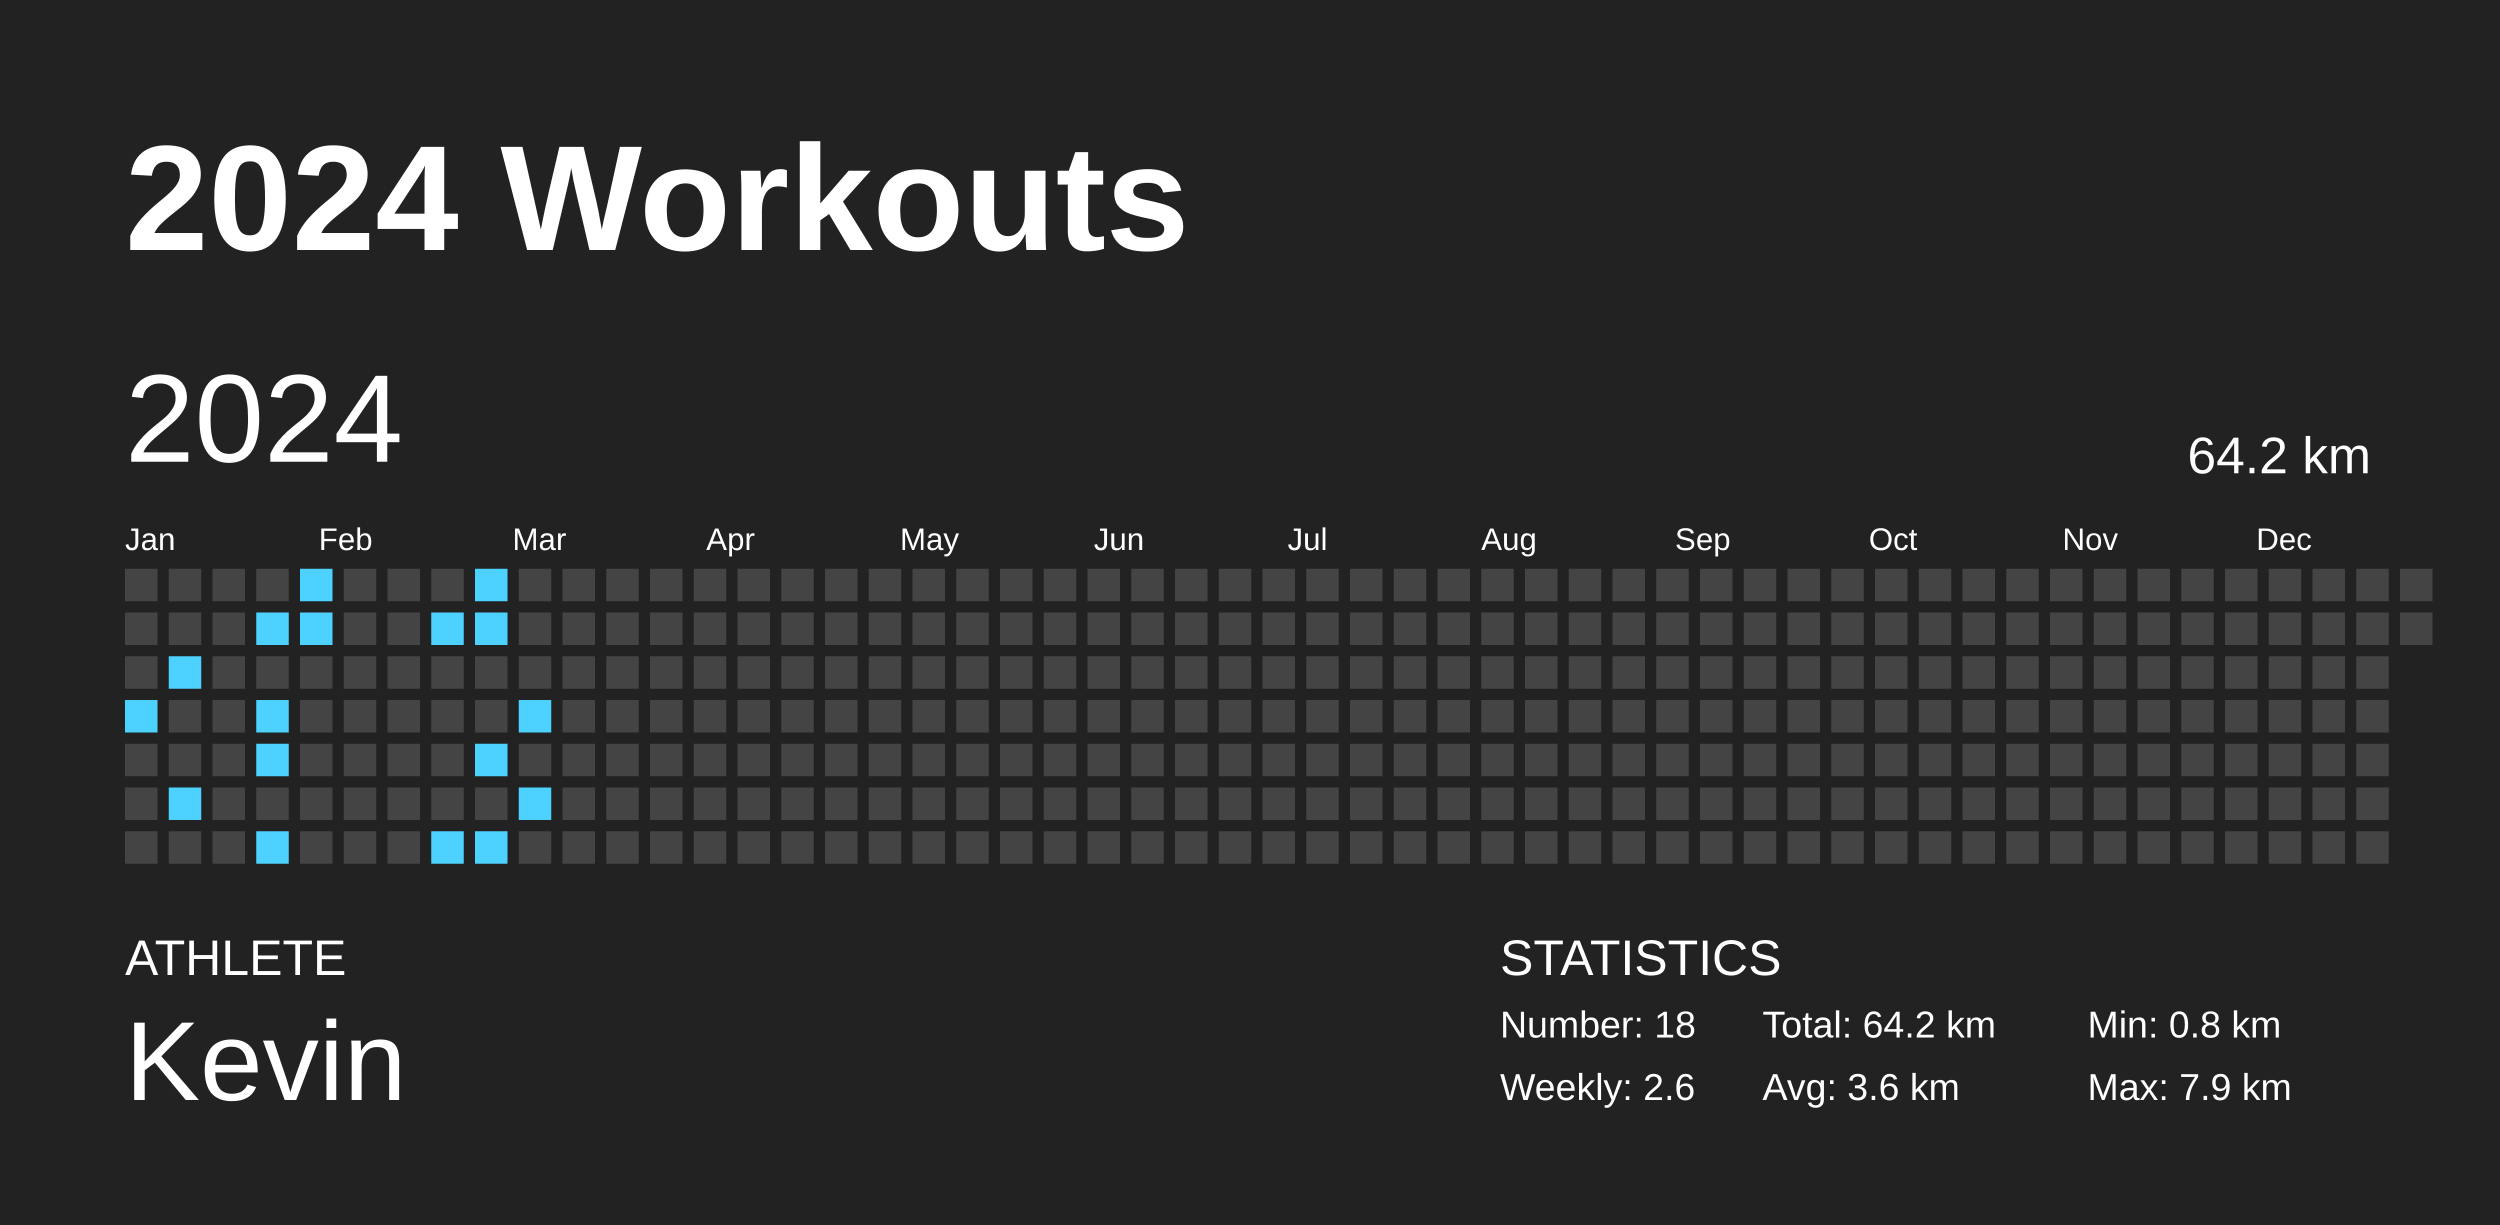
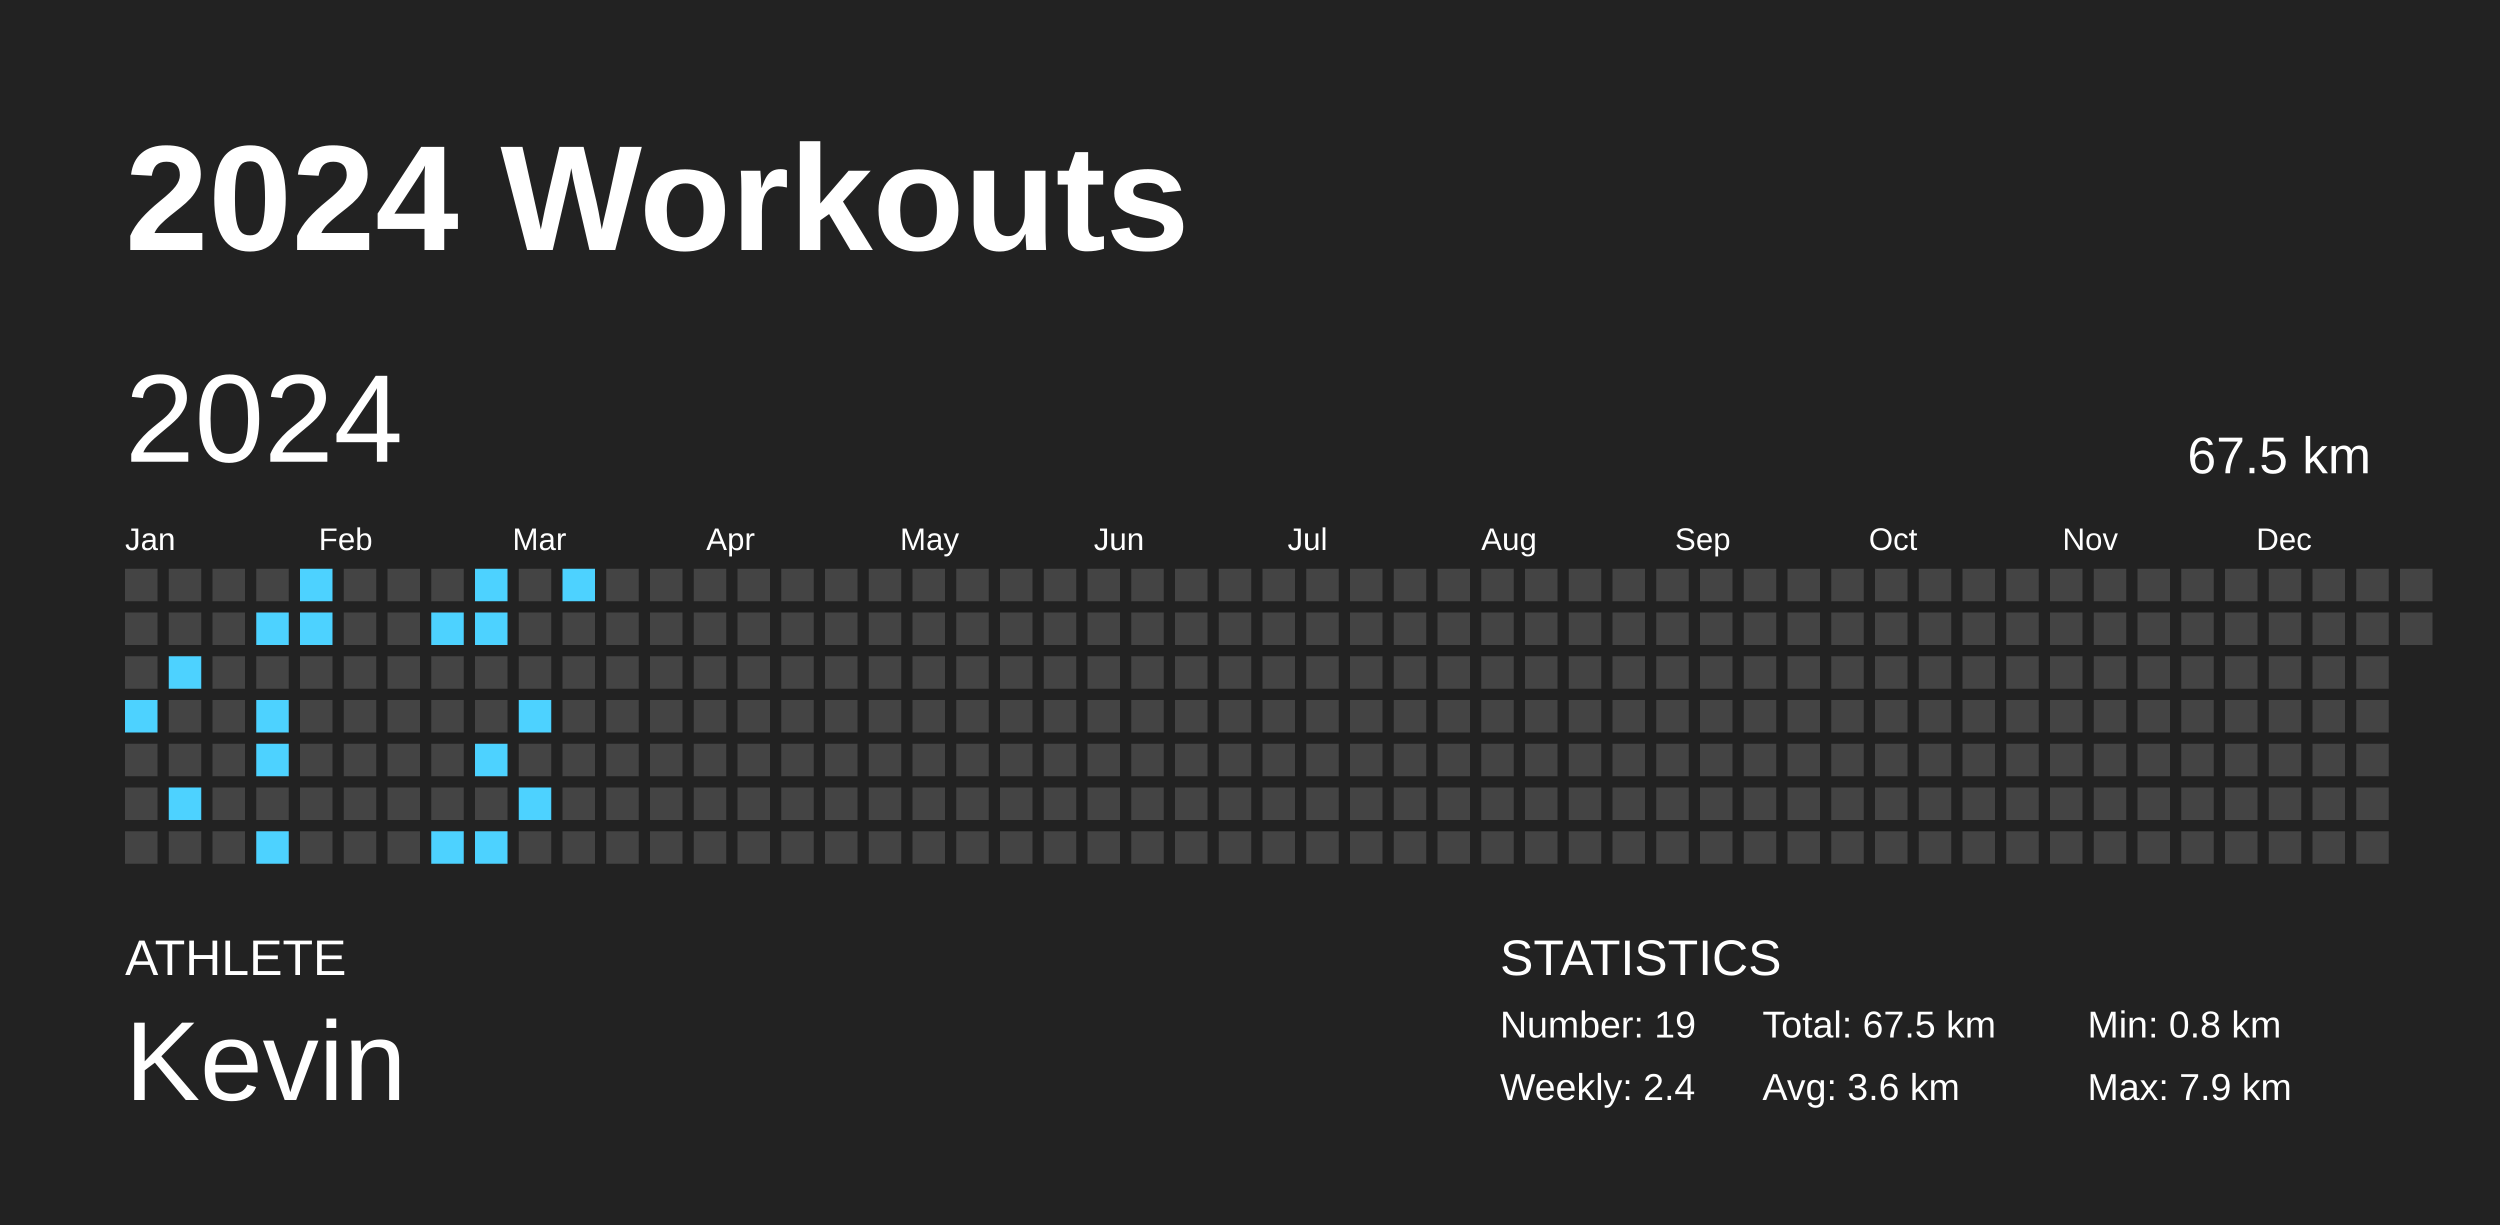
<svg xmlns="http://www.w3.org/2000/svg" baseProfile="full" height="98mm" version="1.1" viewBox="0,0,200,98" width="200mm">
  <defs />
  <rect fill="#222222" height="98" width="200" x="0" y="0" />
  <text fill="#FFFFFF" style="font-size:12px; font-family:Arial; font-weight:bold;" x="10" y="20">2024 Workouts</text>
  <text fill="#FFFFFF" style="font-size:4px; font-family:Arial" x="10" y="78">ATHLETE</text>
  <text fill="#FFFFFF" style="font-size:9px; font-family:Arial" x="10" y="88">Kevin</text>
  <text fill="#FFFFFF" style="font-size:4px; font-family:Arial" x="120" y="78">STATISTICS</text>
-   <text fill="#FFFFFF" style="font-size:3px; font-family:Arial" x="120" y="83">Number: 18</text>
-   <text fill="#FFFFFF" style="font-size:3px; font-family:Arial" x="120" y="88">Weekly: 2.6</text>
-   <text fill="#FFFFFF" style="font-size:3px; font-family:Arial" x="141" y="83">Total: 64.2 km</text>
+   <text fill="#FFFFFF" style="font-size:3px; font-family:Arial" x="120" y="83">Number: 19</text>
+   <text fill="#FFFFFF" style="font-size:3px; font-family:Arial" x="120" y="88">Weekly: 2.4</text>
+   <text fill="#FFFFFF" style="font-size:3px; font-family:Arial" x="141" y="83">Total: 67.5 km</text>
  <text fill="#FFFFFF" style="font-size:3px; font-family:Arial" x="141" y="88">Avg: 3.6 km</text>
  <text fill="#FFFFFF" style="font-size:3px; font-family:Arial" x="167" y="83">Min: 0.8 km</text>
  <text fill="#FFFFFF" style="font-size:3px; font-family:Arial" x="167" y="88">Max: 7.9 km</text>
  <text dominant-baseline="hanging" fill="#FFFFFF" style="font-size:10.0px; font-family:Arial;" x="10" y="30">2024</text>
-   <text dominant-baseline="hanging" fill="#FFFFFF" style="font-size:4.125px; font-family:Arial;" x="175" y="35">64.2 km</text>
+   <text dominant-baseline="hanging" fill="#FFFFFF" style="font-size:4.125px; font-family:Arial;" x="175" y="35">67.5 km</text>
  <text fill="#FFFFFF" style="font-size:2.5px; font-family:Arial" x="10.0" y="44">Jan</text>
  <text fill="#FFFFFF" style="font-size:2.5px; font-family:Arial" x="25.5" y="44">Feb</text>
  <text fill="#FFFFFF" style="font-size:2.5px; font-family:Arial" x="41.0" y="44">Mar</text>
  <text fill="#FFFFFF" style="font-size:2.5px; font-family:Arial" x="56.5" y="44">Apr</text>
  <text fill="#FFFFFF" style="font-size:2.5px; font-family:Arial" x="72.0" y="44">May</text>
  <text fill="#FFFFFF" style="font-size:2.5px; font-family:Arial" x="87.5" y="44">Jun</text>
  <text fill="#FFFFFF" style="font-size:2.5px; font-family:Arial" x="103.0" y="44">Jul</text>
  <text fill="#FFFFFF" style="font-size:2.5px; font-family:Arial" x="118.5" y="44">Aug</text>
  <text fill="#FFFFFF" style="font-size:2.5px; font-family:Arial" x="134.0" y="44">Sep</text>
  <text fill="#FFFFFF" style="font-size:2.5px; font-family:Arial" x="149.5" y="44">Oct</text>
  <text fill="#FFFFFF" style="font-size:2.5px; font-family:Arial" x="165.0" y="44">Nov</text>
  <text fill="#FFFFFF" style="font-size:2.5px; font-family:Arial" x="180.5" y="44">Dec</text>
  <rect fill="#444444" height="2.6" width="2.6" x="10.0" y="45.5" />
  <rect fill="#444444" height="2.6" width="2.6" x="10.0" y="49.0" />
  <rect fill="#444444" height="2.6" width="2.6" x="10.0" y="52.5" />
  <rect fill="#4dd2ff" height="2.6" width="2.6" x="10.0" y="56.0" />
  <rect fill="#444444" height="2.6" width="2.6" x="10.0" y="59.5" />
  <rect fill="#444444" height="2.6" width="2.6" x="10.0" y="63.0" />
  <rect fill="#444444" height="2.6" width="2.6" x="10.0" y="66.5" />
  <rect fill="#444444" height="2.6" width="2.6" x="13.5" y="45.5" />
  <rect fill="#444444" height="2.6" width="2.6" x="13.5" y="49.0" />
  <rect fill="#4dd2ff" height="2.6" width="2.6" x="13.5" y="52.5" />
  <rect fill="#444444" height="2.6" width="2.6" x="13.5" y="56.0" />
  <rect fill="#444444" height="2.6" width="2.6" x="13.5" y="59.5" />
  <rect fill="#4dd2ff" height="2.6" width="2.6" x="13.5" y="63.0" />
  <rect fill="#444444" height="2.6" width="2.6" x="13.5" y="66.5" />
  <rect fill="#444444" height="2.6" width="2.6" x="17.0" y="45.5" />
  <rect fill="#444444" height="2.6" width="2.6" x="17.0" y="49.0" />
  <rect fill="#444444" height="2.6" width="2.6" x="17.0" y="52.5" />
  <rect fill="#444444" height="2.6" width="2.6" x="17.0" y="56.0" />
  <rect fill="#444444" height="2.6" width="2.6" x="17.0" y="59.5" />
  <rect fill="#444444" height="2.6" width="2.6" x="17.0" y="63.0" />
  <rect fill="#444444" height="2.6" width="2.6" x="17.0" y="66.5" />
  <rect fill="#444444" height="2.6" width="2.6" x="20.5" y="45.5" />
  <rect fill="#4dd2ff" height="2.6" width="2.6" x="20.5" y="49.0" />
  <rect fill="#444444" height="2.6" width="2.6" x="20.5" y="52.5" />
  <rect fill="#4dd2ff" height="2.6" width="2.6" x="20.5" y="56.0" />
  <rect fill="#4dd2ff" height="2.6" width="2.6" x="20.5" y="59.5" />
  <rect fill="#444444" height="2.6" width="2.6" x="20.5" y="63.0" />
  <rect fill="#4dd2ff" height="2.6" width="2.6" x="20.5" y="66.5" />
  <rect fill="#4dd2ff" height="2.6" width="2.6" x="24.0" y="45.5" />
  <rect fill="#4dd2ff" height="2.6" width="2.6" x="24.0" y="49.0" />
  <rect fill="#444444" height="2.6" width="2.6" x="24.0" y="52.5" />
  <rect fill="#444444" height="2.6" width="2.6" x="24.0" y="56.0" />
  <rect fill="#444444" height="2.6" width="2.6" x="24.0" y="59.5" />
  <rect fill="#444444" height="2.6" width="2.6" x="24.0" y="63.0" />
  <rect fill="#444444" height="2.6" width="2.6" x="24.0" y="66.5" />
  <rect fill="#444444" height="2.6" width="2.6" x="27.5" y="45.5" />
  <rect fill="#444444" height="2.6" width="2.6" x="27.5" y="49.0" />
  <rect fill="#444444" height="2.6" width="2.6" x="27.5" y="52.5" />
  <rect fill="#444444" height="2.6" width="2.6" x="27.5" y="56.0" />
  <rect fill="#444444" height="2.6" width="2.6" x="27.5" y="59.5" />
  <rect fill="#444444" height="2.6" width="2.6" x="27.5" y="63.0" />
  <rect fill="#444444" height="2.6" width="2.6" x="27.5" y="66.5" />
  <rect fill="#444444" height="2.6" width="2.6" x="31.0" y="45.5" />
  <rect fill="#444444" height="2.6" width="2.6" x="31.0" y="49.0" />
  <rect fill="#444444" height="2.6" width="2.6" x="31.0" y="52.5" />
  <rect fill="#444444" height="2.6" width="2.6" x="31.0" y="56.0" />
  <rect fill="#444444" height="2.6" width="2.6" x="31.0" y="59.5" />
  <rect fill="#444444" height="2.6" width="2.6" x="31.0" y="63.0" />
  <rect fill="#444444" height="2.6" width="2.6" x="31.0" y="66.5" />
  <rect fill="#444444" height="2.6" width="2.6" x="34.5" y="45.5" />
  <rect fill="#4dd2ff" height="2.6" width="2.6" x="34.5" y="49.0" />
  <rect fill="#444444" height="2.6" width="2.6" x="34.5" y="52.5" />
  <rect fill="#444444" height="2.6" width="2.6" x="34.5" y="56.0" />
  <rect fill="#444444" height="2.6" width="2.6" x="34.5" y="59.5" />
  <rect fill="#444444" height="2.6" width="2.6" x="34.5" y="63.0" />
  <rect fill="#4dd2ff" height="2.6" width="2.6" x="34.5" y="66.5" />
  <rect fill="#4dd2ff" height="2.6" width="2.6" x="38.0" y="45.5" />
  <rect fill="#4dd2ff" height="2.6" width="2.6" x="38.0" y="49.0" />
  <rect fill="#444444" height="2.6" width="2.6" x="38.0" y="52.5" />
  <rect fill="#444444" height="2.6" width="2.6" x="38.0" y="56.0" />
  <rect fill="#4dd2ff" height="2.6" width="2.6" x="38.0" y="59.5" />
  <rect fill="#444444" height="2.6" width="2.6" x="38.0" y="63.0" />
  <rect fill="#4dd2ff" height="2.6" width="2.6" x="38.0" y="66.5" />
  <rect fill="#444444" height="2.6" width="2.6" x="41.5" y="45.5" />
  <rect fill="#444444" height="2.6" width="2.6" x="41.5" y="49.0" />
  <rect fill="#444444" height="2.6" width="2.6" x="41.5" y="52.5" />
  <rect fill="#4dd2ff" height="2.6" width="2.6" x="41.5" y="56.0" />
  <rect fill="#444444" height="2.6" width="2.6" x="41.5" y="59.5" />
  <rect fill="#4dd2ff" height="2.6" width="2.6" x="41.5" y="63.0" />
  <rect fill="#444444" height="2.6" width="2.6" x="41.5" y="66.5" />
-   <rect fill="#444444" height="2.6" width="2.6" x="45.0" y="45.5" />
+   <rect fill="#4dd2ff" height="2.6" width="2.6" x="45.0" y="45.5" />
  <rect fill="#444444" height="2.6" width="2.6" x="45.0" y="49.0" />
  <rect fill="#444444" height="2.6" width="2.6" x="45.0" y="52.5" />
  <rect fill="#444444" height="2.6" width="2.6" x="45.0" y="56.0" />
  <rect fill="#444444" height="2.6" width="2.6" x="45.0" y="59.5" />
  <rect fill="#444444" height="2.6" width="2.6" x="45.0" y="63.0" />
  <rect fill="#444444" height="2.6" width="2.6" x="45.0" y="66.5" />
  <rect fill="#444444" height="2.6" width="2.6" x="48.5" y="45.5" />
  <rect fill="#444444" height="2.6" width="2.6" x="48.5" y="49.0" />
  <rect fill="#444444" height="2.6" width="2.6" x="48.5" y="52.5" />
  <rect fill="#444444" height="2.6" width="2.6" x="48.5" y="56.0" />
  <rect fill="#444444" height="2.6" width="2.6" x="48.5" y="59.5" />
  <rect fill="#444444" height="2.6" width="2.6" x="48.5" y="63.0" />
  <rect fill="#444444" height="2.6" width="2.6" x="48.5" y="66.5" />
  <rect fill="#444444" height="2.6" width="2.6" x="52.0" y="45.5" />
  <rect fill="#444444" height="2.6" width="2.6" x="52.0" y="49.0" />
  <rect fill="#444444" height="2.6" width="2.6" x="52.0" y="52.5" />
  <rect fill="#444444" height="2.6" width="2.6" x="52.0" y="56.0" />
  <rect fill="#444444" height="2.6" width="2.6" x="52.0" y="59.5" />
  <rect fill="#444444" height="2.6" width="2.6" x="52.0" y="63.0" />
  <rect fill="#444444" height="2.6" width="2.6" x="52.0" y="66.5" />
  <rect fill="#444444" height="2.6" width="2.6" x="55.5" y="45.5" />
  <rect fill="#444444" height="2.6" width="2.6" x="55.5" y="49.0" />
  <rect fill="#444444" height="2.6" width="2.6" x="55.5" y="52.5" />
  <rect fill="#444444" height="2.6" width="2.6" x="55.5" y="56.0" />
  <rect fill="#444444" height="2.6" width="2.6" x="55.5" y="59.5" />
  <rect fill="#444444" height="2.6" width="2.6" x="55.5" y="63.0" />
  <rect fill="#444444" height="2.6" width="2.6" x="55.5" y="66.5" />
  <rect fill="#444444" height="2.6" width="2.6" x="59.0" y="45.5" />
  <rect fill="#444444" height="2.6" width="2.6" x="59.0" y="49.0" />
  <rect fill="#444444" height="2.6" width="2.6" x="59.0" y="52.5" />
  <rect fill="#444444" height="2.6" width="2.6" x="59.0" y="56.0" />
  <rect fill="#444444" height="2.6" width="2.6" x="59.0" y="59.5" />
  <rect fill="#444444" height="2.6" width="2.6" x="59.0" y="63.0" />
  <rect fill="#444444" height="2.6" width="2.6" x="59.0" y="66.5" />
  <rect fill="#444444" height="2.6" width="2.6" x="62.5" y="45.5" />
  <rect fill="#444444" height="2.6" width="2.6" x="62.5" y="49.0" />
  <rect fill="#444444" height="2.6" width="2.6" x="62.5" y="52.5" />
  <rect fill="#444444" height="2.6" width="2.6" x="62.5" y="56.0" />
  <rect fill="#444444" height="2.6" width="2.6" x="62.5" y="59.5" />
  <rect fill="#444444" height="2.6" width="2.6" x="62.5" y="63.0" />
  <rect fill="#444444" height="2.6" width="2.6" x="62.5" y="66.5" />
  <rect fill="#444444" height="2.6" width="2.6" x="66.0" y="45.5" />
  <rect fill="#444444" height="2.6" width="2.6" x="66.0" y="49.0" />
  <rect fill="#444444" height="2.6" width="2.6" x="66.0" y="52.5" />
  <rect fill="#444444" height="2.6" width="2.6" x="66.0" y="56.0" />
  <rect fill="#444444" height="2.6" width="2.6" x="66.0" y="59.5" />
  <rect fill="#444444" height="2.6" width="2.6" x="66.0" y="63.0" />
  <rect fill="#444444" height="2.6" width="2.6" x="66.0" y="66.5" />
  <rect fill="#444444" height="2.6" width="2.6" x="69.5" y="45.5" />
  <rect fill="#444444" height="2.6" width="2.6" x="69.5" y="49.0" />
  <rect fill="#444444" height="2.6" width="2.6" x="69.5" y="52.5" />
  <rect fill="#444444" height="2.6" width="2.6" x="69.5" y="56.0" />
  <rect fill="#444444" height="2.6" width="2.6" x="69.5" y="59.5" />
  <rect fill="#444444" height="2.6" width="2.6" x="69.5" y="63.0" />
  <rect fill="#444444" height="2.6" width="2.6" x="69.5" y="66.5" />
  <rect fill="#444444" height="2.6" width="2.6" x="73.0" y="45.5" />
  <rect fill="#444444" height="2.6" width="2.6" x="73.0" y="49.0" />
  <rect fill="#444444" height="2.6" width="2.6" x="73.0" y="52.5" />
  <rect fill="#444444" height="2.6" width="2.6" x="73.0" y="56.0" />
  <rect fill="#444444" height="2.6" width="2.6" x="73.0" y="59.5" />
  <rect fill="#444444" height="2.6" width="2.6" x="73.0" y="63.0" />
  <rect fill="#444444" height="2.6" width="2.6" x="73.0" y="66.5" />
  <rect fill="#444444" height="2.6" width="2.6" x="76.5" y="45.5" />
  <rect fill="#444444" height="2.6" width="2.6" x="76.5" y="49.0" />
  <rect fill="#444444" height="2.6" width="2.6" x="76.5" y="52.5" />
  <rect fill="#444444" height="2.6" width="2.6" x="76.5" y="56.0" />
  <rect fill="#444444" height="2.6" width="2.6" x="76.5" y="59.5" />
  <rect fill="#444444" height="2.6" width="2.6" x="76.5" y="63.0" />
  <rect fill="#444444" height="2.6" width="2.6" x="76.5" y="66.5" />
  <rect fill="#444444" height="2.6" width="2.6" x="80.0" y="45.5" />
  <rect fill="#444444" height="2.6" width="2.6" x="80.0" y="49.0" />
  <rect fill="#444444" height="2.6" width="2.6" x="80.0" y="52.5" />
  <rect fill="#444444" height="2.6" width="2.6" x="80.0" y="56.0" />
  <rect fill="#444444" height="2.6" width="2.6" x="80.0" y="59.5" />
  <rect fill="#444444" height="2.6" width="2.6" x="80.0" y="63.0" />
  <rect fill="#444444" height="2.6" width="2.6" x="80.0" y="66.5" />
  <rect fill="#444444" height="2.6" width="2.6" x="83.5" y="45.5" />
  <rect fill="#444444" height="2.6" width="2.6" x="83.5" y="49.0" />
  <rect fill="#444444" height="2.6" width="2.6" x="83.5" y="52.5" />
  <rect fill="#444444" height="2.6" width="2.6" x="83.5" y="56.0" />
  <rect fill="#444444" height="2.6" width="2.6" x="83.5" y="59.5" />
  <rect fill="#444444" height="2.6" width="2.6" x="83.5" y="63.0" />
  <rect fill="#444444" height="2.6" width="2.6" x="83.5" y="66.5" />
  <rect fill="#444444" height="2.6" width="2.6" x="87.0" y="45.5" />
  <rect fill="#444444" height="2.6" width="2.6" x="87.0" y="49.0" />
  <rect fill="#444444" height="2.6" width="2.6" x="87.0" y="52.5" />
  <rect fill="#444444" height="2.6" width="2.6" x="87.0" y="56.0" />
  <rect fill="#444444" height="2.6" width="2.6" x="87.0" y="59.5" />
  <rect fill="#444444" height="2.6" width="2.6" x="87.0" y="63.0" />
  <rect fill="#444444" height="2.6" width="2.6" x="87.0" y="66.5" />
  <rect fill="#444444" height="2.6" width="2.6" x="90.5" y="45.5" />
  <rect fill="#444444" height="2.6" width="2.6" x="90.5" y="49.0" />
  <rect fill="#444444" height="2.6" width="2.6" x="90.5" y="52.5" />
  <rect fill="#444444" height="2.6" width="2.6" x="90.5" y="56.0" />
  <rect fill="#444444" height="2.6" width="2.6" x="90.5" y="59.5" />
  <rect fill="#444444" height="2.6" width="2.6" x="90.5" y="63.0" />
  <rect fill="#444444" height="2.6" width="2.6" x="90.5" y="66.5" />
  <rect fill="#444444" height="2.6" width="2.6" x="94.0" y="45.5" />
  <rect fill="#444444" height="2.6" width="2.6" x="94.0" y="49.0" />
  <rect fill="#444444" height="2.6" width="2.6" x="94.0" y="52.5" />
  <rect fill="#444444" height="2.6" width="2.6" x="94.0" y="56.0" />
  <rect fill="#444444" height="2.6" width="2.6" x="94.0" y="59.5" />
  <rect fill="#444444" height="2.6" width="2.6" x="94.0" y="63.0" />
  <rect fill="#444444" height="2.6" width="2.6" x="94.0" y="66.5" />
  <rect fill="#444444" height="2.6" width="2.6" x="97.5" y="45.5" />
  <rect fill="#444444" height="2.6" width="2.6" x="97.5" y="49.0" />
  <rect fill="#444444" height="2.6" width="2.6" x="97.5" y="52.5" />
  <rect fill="#444444" height="2.6" width="2.6" x="97.5" y="56.0" />
  <rect fill="#444444" height="2.6" width="2.6" x="97.5" y="59.5" />
  <rect fill="#444444" height="2.6" width="2.6" x="97.5" y="63.0" />
  <rect fill="#444444" height="2.6" width="2.6" x="97.5" y="66.5" />
  <rect fill="#444444" height="2.6" width="2.6" x="101.0" y="45.5" />
  <rect fill="#444444" height="2.6" width="2.6" x="101.0" y="49.0" />
  <rect fill="#444444" height="2.6" width="2.6" x="101.0" y="52.5" />
  <rect fill="#444444" height="2.6" width="2.6" x="101.0" y="56.0" />
  <rect fill="#444444" height="2.6" width="2.6" x="101.0" y="59.5" />
  <rect fill="#444444" height="2.6" width="2.6" x="101.0" y="63.0" />
  <rect fill="#444444" height="2.6" width="2.6" x="101.0" y="66.5" />
  <rect fill="#444444" height="2.6" width="2.6" x="104.5" y="45.5" />
  <rect fill="#444444" height="2.6" width="2.6" x="104.5" y="49.0" />
  <rect fill="#444444" height="2.6" width="2.6" x="104.5" y="52.5" />
  <rect fill="#444444" height="2.6" width="2.6" x="104.5" y="56.0" />
  <rect fill="#444444" height="2.6" width="2.6" x="104.5" y="59.5" />
  <rect fill="#444444" height="2.6" width="2.6" x="104.5" y="63.0" />
  <rect fill="#444444" height="2.6" width="2.6" x="104.5" y="66.5" />
  <rect fill="#444444" height="2.6" width="2.6" x="108.0" y="45.5" />
  <rect fill="#444444" height="2.6" width="2.6" x="108.0" y="49.0" />
  <rect fill="#444444" height="2.6" width="2.6" x="108.0" y="52.5" />
  <rect fill="#444444" height="2.6" width="2.6" x="108.0" y="56.0" />
  <rect fill="#444444" height="2.6" width="2.6" x="108.0" y="59.5" />
  <rect fill="#444444" height="2.6" width="2.6" x="108.0" y="63.0" />
  <rect fill="#444444" height="2.6" width="2.6" x="108.0" y="66.5" />
  <rect fill="#444444" height="2.6" width="2.6" x="111.5" y="45.5" />
  <rect fill="#444444" height="2.6" width="2.6" x="111.5" y="49.0" />
  <rect fill="#444444" height="2.6" width="2.6" x="111.5" y="52.5" />
  <rect fill="#444444" height="2.6" width="2.6" x="111.5" y="56.0" />
  <rect fill="#444444" height="2.6" width="2.6" x="111.5" y="59.5" />
  <rect fill="#444444" height="2.6" width="2.6" x="111.5" y="63.0" />
  <rect fill="#444444" height="2.6" width="2.6" x="111.5" y="66.5" />
  <rect fill="#444444" height="2.6" width="2.6" x="115.0" y="45.5" />
  <rect fill="#444444" height="2.6" width="2.6" x="115.0" y="49.0" />
  <rect fill="#444444" height="2.6" width="2.6" x="115.0" y="52.5" />
  <rect fill="#444444" height="2.6" width="2.6" x="115.0" y="56.0" />
  <rect fill="#444444" height="2.6" width="2.6" x="115.0" y="59.5" />
  <rect fill="#444444" height="2.6" width="2.6" x="115.0" y="63.0" />
  <rect fill="#444444" height="2.6" width="2.6" x="115.0" y="66.5" />
  <rect fill="#444444" height="2.6" width="2.6" x="118.5" y="45.5" />
  <rect fill="#444444" height="2.6" width="2.6" x="118.5" y="49.0" />
  <rect fill="#444444" height="2.6" width="2.6" x="118.5" y="52.5" />
  <rect fill="#444444" height="2.6" width="2.6" x="118.5" y="56.0" />
  <rect fill="#444444" height="2.6" width="2.6" x="118.5" y="59.5" />
  <rect fill="#444444" height="2.6" width="2.6" x="118.5" y="63.0" />
  <rect fill="#444444" height="2.6" width="2.6" x="118.5" y="66.5" />
  <rect fill="#444444" height="2.6" width="2.6" x="122.0" y="45.5" />
  <rect fill="#444444" height="2.6" width="2.6" x="122.0" y="49.0" />
  <rect fill="#444444" height="2.6" width="2.6" x="122.0" y="52.5" />
  <rect fill="#444444" height="2.6" width="2.6" x="122.0" y="56.0" />
  <rect fill="#444444" height="2.6" width="2.6" x="122.0" y="59.5" />
  <rect fill="#444444" height="2.6" width="2.6" x="122.0" y="63.0" />
  <rect fill="#444444" height="2.6" width="2.6" x="122.0" y="66.5" />
  <rect fill="#444444" height="2.6" width="2.6" x="125.5" y="45.5" />
  <rect fill="#444444" height="2.6" width="2.6" x="125.5" y="49.0" />
  <rect fill="#444444" height="2.6" width="2.6" x="125.5" y="52.5" />
  <rect fill="#444444" height="2.6" width="2.6" x="125.5" y="56.0" />
  <rect fill="#444444" height="2.6" width="2.6" x="125.5" y="59.5" />
  <rect fill="#444444" height="2.6" width="2.6" x="125.5" y="63.0" />
  <rect fill="#444444" height="2.6" width="2.6" x="125.5" y="66.5" />
  <rect fill="#444444" height="2.6" width="2.6" x="129.0" y="45.5" />
  <rect fill="#444444" height="2.6" width="2.6" x="129.0" y="49.0" />
  <rect fill="#444444" height="2.6" width="2.6" x="129.0" y="52.5" />
  <rect fill="#444444" height="2.6" width="2.6" x="129.0" y="56.0" />
  <rect fill="#444444" height="2.6" width="2.6" x="129.0" y="59.5" />
  <rect fill="#444444" height="2.6" width="2.6" x="129.0" y="63.0" />
  <rect fill="#444444" height="2.6" width="2.6" x="129.0" y="66.5" />
  <rect fill="#444444" height="2.6" width="2.6" x="132.5" y="45.5" />
  <rect fill="#444444" height="2.6" width="2.6" x="132.5" y="49.0" />
  <rect fill="#444444" height="2.6" width="2.6" x="132.5" y="52.5" />
  <rect fill="#444444" height="2.6" width="2.6" x="132.5" y="56.0" />
  <rect fill="#444444" height="2.6" width="2.6" x="132.5" y="59.5" />
  <rect fill="#444444" height="2.6" width="2.6" x="132.5" y="63.0" />
  <rect fill="#444444" height="2.6" width="2.6" x="132.5" y="66.5" />
  <rect fill="#444444" height="2.6" width="2.6" x="136.0" y="45.5" />
  <rect fill="#444444" height="2.6" width="2.6" x="136.0" y="49.0" />
  <rect fill="#444444" height="2.6" width="2.6" x="136.0" y="52.5" />
  <rect fill="#444444" height="2.6" width="2.6" x="136.0" y="56.0" />
  <rect fill="#444444" height="2.6" width="2.6" x="136.0" y="59.5" />
  <rect fill="#444444" height="2.6" width="2.6" x="136.0" y="63.0" />
  <rect fill="#444444" height="2.6" width="2.6" x="136.0" y="66.5" />
  <rect fill="#444444" height="2.6" width="2.6" x="139.5" y="45.5" />
  <rect fill="#444444" height="2.6" width="2.6" x="139.5" y="49.0" />
  <rect fill="#444444" height="2.6" width="2.6" x="139.5" y="52.5" />
  <rect fill="#444444" height="2.6" width="2.6" x="139.5" y="56.0" />
  <rect fill="#444444" height="2.6" width="2.6" x="139.5" y="59.5" />
  <rect fill="#444444" height="2.6" width="2.6" x="139.5" y="63.0" />
  <rect fill="#444444" height="2.6" width="2.6" x="139.5" y="66.5" />
  <rect fill="#444444" height="2.6" width="2.6" x="143.0" y="45.5" />
  <rect fill="#444444" height="2.6" width="2.6" x="143.0" y="49.0" />
  <rect fill="#444444" height="2.6" width="2.6" x="143.0" y="52.5" />
  <rect fill="#444444" height="2.6" width="2.6" x="143.0" y="56.0" />
  <rect fill="#444444" height="2.6" width="2.6" x="143.0" y="59.5" />
  <rect fill="#444444" height="2.6" width="2.6" x="143.0" y="63.0" />
  <rect fill="#444444" height="2.6" width="2.6" x="143.0" y="66.5" />
  <rect fill="#444444" height="2.6" width="2.6" x="146.5" y="45.5" />
  <rect fill="#444444" height="2.6" width="2.6" x="146.5" y="49.0" />
  <rect fill="#444444" height="2.6" width="2.6" x="146.5" y="52.5" />
  <rect fill="#444444" height="2.6" width="2.6" x="146.5" y="56.0" />
  <rect fill="#444444" height="2.6" width="2.6" x="146.5" y="59.5" />
  <rect fill="#444444" height="2.6" width="2.6" x="146.5" y="63.0" />
  <rect fill="#444444" height="2.6" width="2.6" x="146.5" y="66.5" />
  <rect fill="#444444" height="2.6" width="2.6" x="150.0" y="45.5" />
  <rect fill="#444444" height="2.6" width="2.6" x="150.0" y="49.0" />
  <rect fill="#444444" height="2.6" width="2.6" x="150.0" y="52.5" />
  <rect fill="#444444" height="2.6" width="2.6" x="150.0" y="56.0" />
  <rect fill="#444444" height="2.6" width="2.6" x="150.0" y="59.5" />
  <rect fill="#444444" height="2.6" width="2.6" x="150.0" y="63.0" />
  <rect fill="#444444" height="2.6" width="2.6" x="150.0" y="66.5" />
  <rect fill="#444444" height="2.6" width="2.6" x="153.5" y="45.5" />
  <rect fill="#444444" height="2.6" width="2.6" x="153.5" y="49.0" />
  <rect fill="#444444" height="2.6" width="2.6" x="153.5" y="52.5" />
  <rect fill="#444444" height="2.6" width="2.6" x="153.5" y="56.0" />
  <rect fill="#444444" height="2.6" width="2.6" x="153.5" y="59.5" />
  <rect fill="#444444" height="2.6" width="2.6" x="153.5" y="63.0" />
  <rect fill="#444444" height="2.6" width="2.6" x="153.5" y="66.5" />
  <rect fill="#444444" height="2.6" width="2.6" x="157.0" y="45.5" />
  <rect fill="#444444" height="2.6" width="2.6" x="157.0" y="49.0" />
  <rect fill="#444444" height="2.6" width="2.6" x="157.0" y="52.5" />
  <rect fill="#444444" height="2.6" width="2.6" x="157.0" y="56.0" />
  <rect fill="#444444" height="2.6" width="2.6" x="157.0" y="59.5" />
  <rect fill="#444444" height="2.6" width="2.6" x="157.0" y="63.0" />
  <rect fill="#444444" height="2.6" width="2.6" x="157.0" y="66.5" />
  <rect fill="#444444" height="2.6" width="2.6" x="160.5" y="45.5" />
  <rect fill="#444444" height="2.6" width="2.6" x="160.5" y="49.0" />
  <rect fill="#444444" height="2.6" width="2.6" x="160.5" y="52.5" />
  <rect fill="#444444" height="2.6" width="2.6" x="160.5" y="56.0" />
  <rect fill="#444444" height="2.6" width="2.6" x="160.5" y="59.5" />
  <rect fill="#444444" height="2.6" width="2.6" x="160.5" y="63.0" />
  <rect fill="#444444" height="2.6" width="2.6" x="160.5" y="66.5" />
  <rect fill="#444444" height="2.6" width="2.6" x="164.0" y="45.5" />
  <rect fill="#444444" height="2.6" width="2.6" x="164.0" y="49.0" />
  <rect fill="#444444" height="2.6" width="2.6" x="164.0" y="52.5" />
  <rect fill="#444444" height="2.6" width="2.6" x="164.0" y="56.0" />
  <rect fill="#444444" height="2.6" width="2.6" x="164.0" y="59.5" />
  <rect fill="#444444" height="2.6" width="2.6" x="164.0" y="63.0" />
  <rect fill="#444444" height="2.6" width="2.6" x="164.0" y="66.5" />
  <rect fill="#444444" height="2.6" width="2.6" x="167.5" y="45.5" />
  <rect fill="#444444" height="2.6" width="2.6" x="167.5" y="49.0" />
  <rect fill="#444444" height="2.6" width="2.6" x="167.5" y="52.5" />
  <rect fill="#444444" height="2.6" width="2.6" x="167.5" y="56.0" />
  <rect fill="#444444" height="2.6" width="2.6" x="167.5" y="59.5" />
  <rect fill="#444444" height="2.6" width="2.6" x="167.5" y="63.0" />
  <rect fill="#444444" height="2.6" width="2.6" x="167.5" y="66.5" />
  <rect fill="#444444" height="2.6" width="2.6" x="171.0" y="45.5" />
  <rect fill="#444444" height="2.6" width="2.6" x="171.0" y="49.0" />
  <rect fill="#444444" height="2.6" width="2.6" x="171.0" y="52.5" />
  <rect fill="#444444" height="2.6" width="2.6" x="171.0" y="56.0" />
  <rect fill="#444444" height="2.6" width="2.6" x="171.0" y="59.5" />
  <rect fill="#444444" height="2.6" width="2.6" x="171.0" y="63.0" />
  <rect fill="#444444" height="2.6" width="2.6" x="171.0" y="66.5" />
  <rect fill="#444444" height="2.6" width="2.6" x="174.5" y="45.5" />
  <rect fill="#444444" height="2.6" width="2.6" x="174.5" y="49.0" />
  <rect fill="#444444" height="2.6" width="2.6" x="174.5" y="52.5" />
  <rect fill="#444444" height="2.6" width="2.6" x="174.5" y="56.0" />
  <rect fill="#444444" height="2.6" width="2.6" x="174.5" y="59.5" />
  <rect fill="#444444" height="2.6" width="2.6" x="174.5" y="63.0" />
  <rect fill="#444444" height="2.6" width="2.6" x="174.5" y="66.5" />
  <rect fill="#444444" height="2.6" width="2.6" x="178.0" y="45.5" />
  <rect fill="#444444" height="2.6" width="2.6" x="178.0" y="49.0" />
  <rect fill="#444444" height="2.6" width="2.6" x="178.0" y="52.5" />
  <rect fill="#444444" height="2.6" width="2.6" x="178.0" y="56.0" />
  <rect fill="#444444" height="2.6" width="2.6" x="178.0" y="59.5" />
  <rect fill="#444444" height="2.6" width="2.6" x="178.0" y="63.0" />
  <rect fill="#444444" height="2.6" width="2.6" x="178.0" y="66.5" />
  <rect fill="#444444" height="2.6" width="2.6" x="181.5" y="45.5" />
  <rect fill="#444444" height="2.6" width="2.6" x="181.5" y="49.0" />
  <rect fill="#444444" height="2.6" width="2.6" x="181.5" y="52.5" />
  <rect fill="#444444" height="2.6" width="2.6" x="181.5" y="56.0" />
  <rect fill="#444444" height="2.6" width="2.6" x="181.5" y="59.5" />
  <rect fill="#444444" height="2.6" width="2.6" x="181.5" y="63.0" />
  <rect fill="#444444" height="2.6" width="2.6" x="181.5" y="66.5" />
  <rect fill="#444444" height="2.6" width="2.6" x="185.0" y="45.5" />
  <rect fill="#444444" height="2.6" width="2.6" x="185.0" y="49.0" />
  <rect fill="#444444" height="2.6" width="2.6" x="185.0" y="52.5" />
  <rect fill="#444444" height="2.6" width="2.6" x="185.0" y="56.0" />
  <rect fill="#444444" height="2.6" width="2.6" x="185.0" y="59.5" />
  <rect fill="#444444" height="2.6" width="2.6" x="185.0" y="63.0" />
  <rect fill="#444444" height="2.6" width="2.6" x="185.0" y="66.5" />
  <rect fill="#444444" height="2.6" width="2.6" x="188.5" y="45.5" />
  <rect fill="#444444" height="2.6" width="2.6" x="188.5" y="49.0" />
  <rect fill="#444444" height="2.6" width="2.6" x="188.5" y="52.5" />
  <rect fill="#444444" height="2.6" width="2.6" x="188.5" y="56.0" />
  <rect fill="#444444" height="2.6" width="2.6" x="188.5" y="59.5" />
  <rect fill="#444444" height="2.6" width="2.6" x="188.5" y="63.0" />
  <rect fill="#444444" height="2.6" width="2.6" x="188.5" y="66.5" />
  <rect fill="#444444" height="2.6" width="2.6" x="192.0" y="45.5" />
  <rect fill="#444444" height="2.6" width="2.6" x="192.0" y="49.0" />
</svg>
